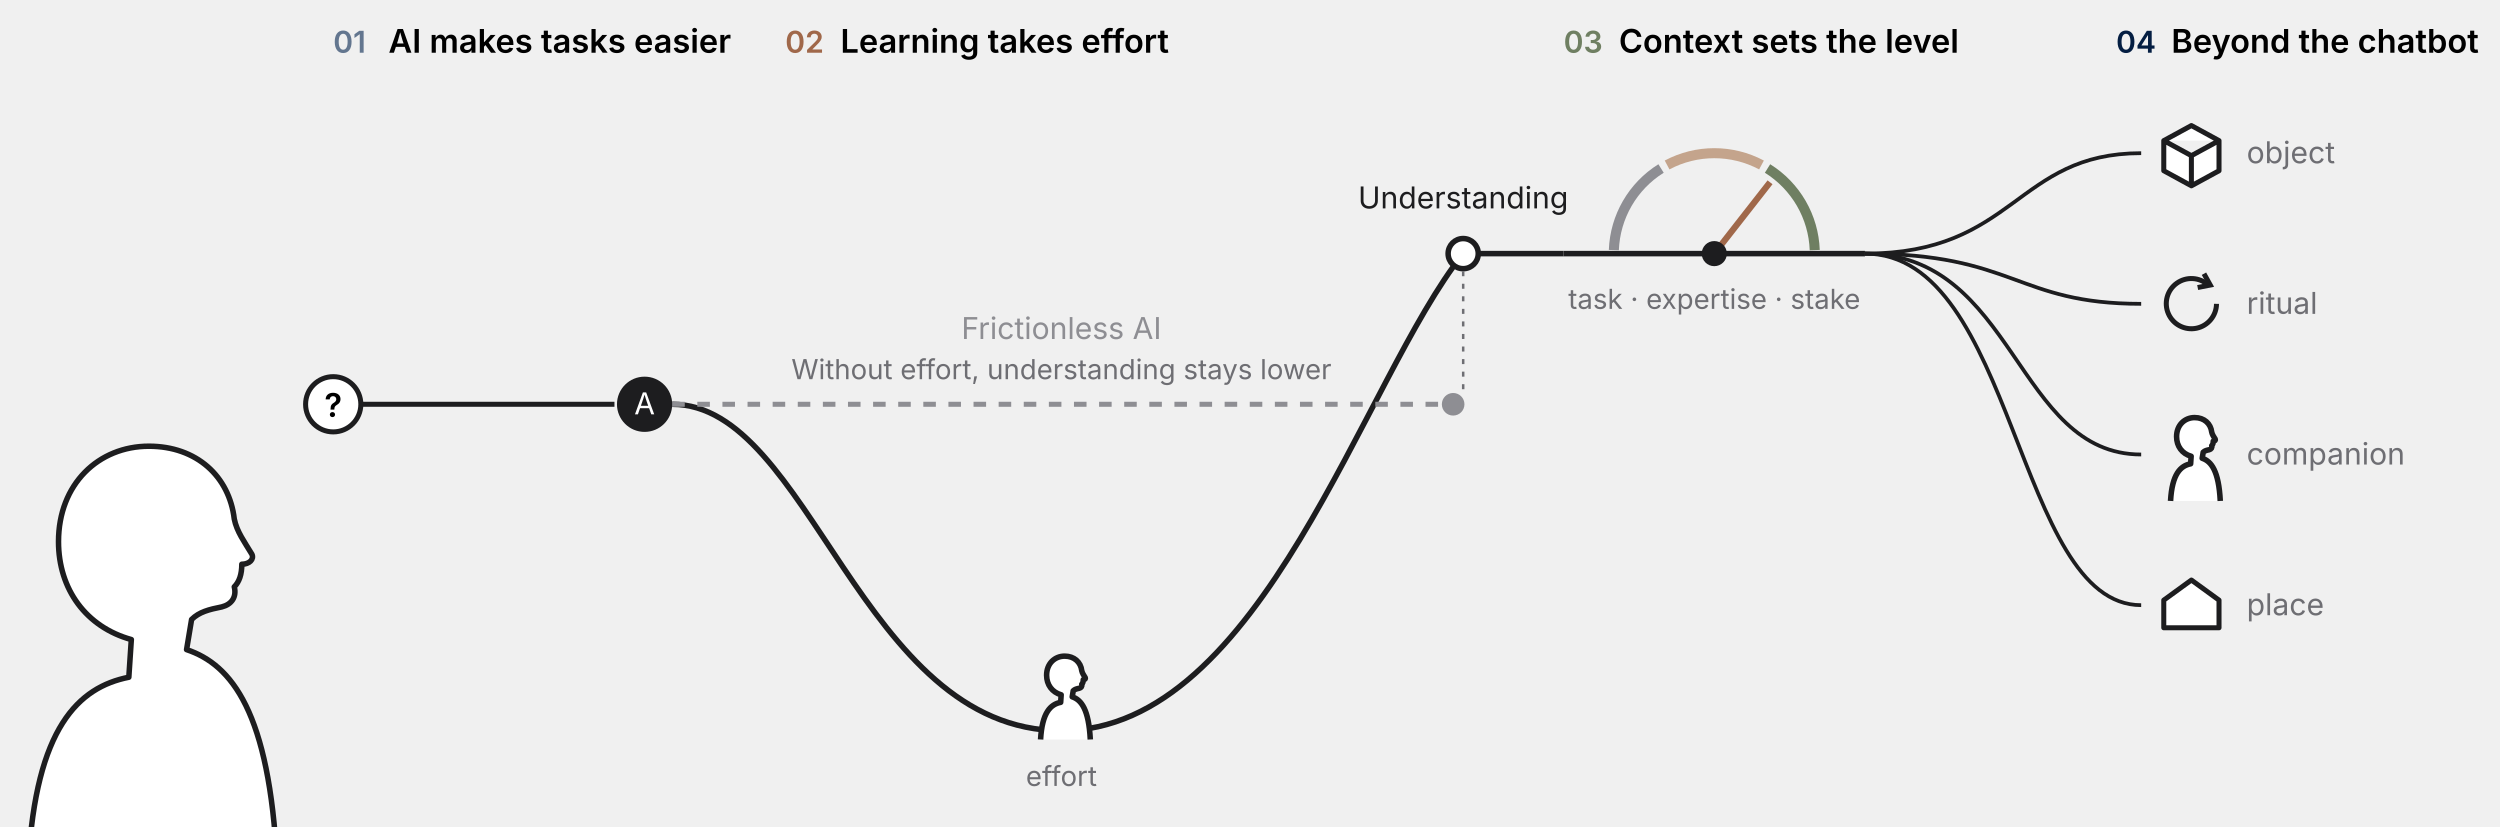
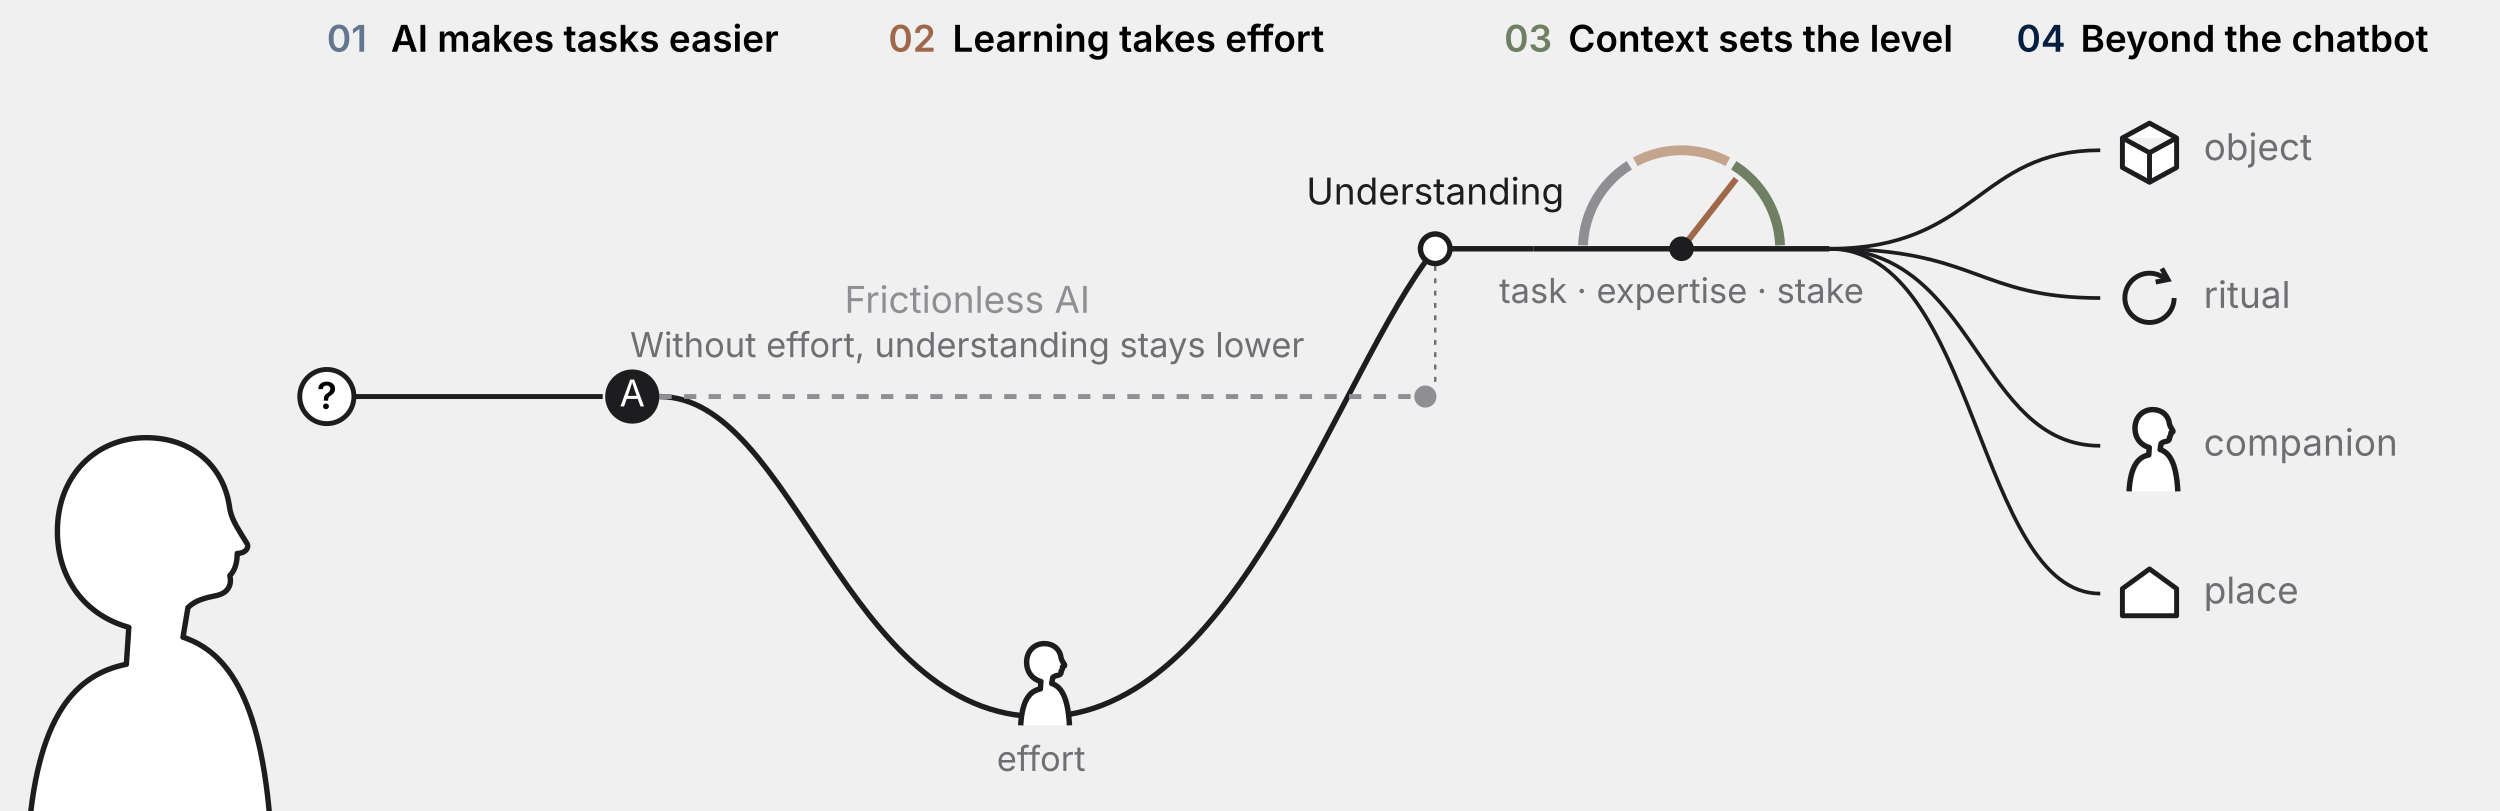
- <svg xmlns="http://www.w3.org/2000/svg" viewBox="17.3 9 995.6 329" font-family="-apple-system, BlinkMacSystemFont, 'SF Pro Text', 'Helvetica Neue', Inter, Arial, sans-serif">
+ <svg xmlns="http://www.w3.org/2000/svg" viewBox="17.3 9 1015 329" font-family="-apple-system, BlinkMacSystemFont, 'SF Pro Text', 'Helvetica Neue', Inter, Arial, sans-serif">
  <defs>
    <path id="pf" d="M70 470 C76 362 110 330 150 322 L152 292 C116 282 94 252 94 214 C94 168 126 138 166 138 C204 138 230 162 234 196 C236 206 242 214 248 224 C250 228 246 232 240 232 C240 240 238 246 234 250 C236 258 232 264 224 266 C214 268 206 270 200 276 L196 300 C232 312 262 350 268 470" />
  </defs>
  <g transform="translate(-6.4 117.7) scale(0.5)">
    <use href="#pf" fill="#fff" stroke="#1d1d1f" stroke-width="4.4" stroke-linejoin="round" />
  </g>
  <circle cx="150" cy="170" r="11" fill="#fff" stroke="#1d1d1f" stroke-width="2" />
-   <text x="150" y="175" text-anchor="middle" font-size="13" font-weight="600">?</text>
+   <text x="150" y="175" text-anchor="middle" font-size="15" font-weight="600">?</text>
  <line x1="161" y1="170" x2="262" y2="170" stroke="#1d1d1f" stroke-width="2" />
  <circle cx="274" cy="170" r="11" fill="#1d1d1f" />
-   <text x="274" y="174" text-anchor="middle" font-size="12" fill="#fff">A</text>
+   <text x="274" y="174" text-anchor="middle" font-size="15" fill="#fff">A</text>
  <path d="M285 170 C340 170, 360 300, 440 300 S 560 160, 600 110" fill="none" stroke="#1d1d1f" stroke-width="2.2" />
  <line x1="285" y1="170" x2="590" y2="170" stroke="#8e8e93" stroke-width="2" stroke-dasharray="5 5" />
  <circle cx="596" cy="170" r="4.5" fill="#8e8e93" />
-   <text x="440" y="144" text-anchor="middle" font-size="12" fill="#8e8e93">Frictionless AI</text>
-   <text x="440" y="160" text-anchor="middle" font-size="11" fill="#6e6e73">Without effort, understanding stays lower</text>
+   <text x="410" y="136" text-anchor="middle" font-size="15" fill="#8e8e93">Frictionless AI</text>
+   <text x="410" y="154" text-anchor="middle" font-size="14" fill="#6e6e73">Without effort, understanding stays lower</text>
  <circle cx="600" cy="110" r="6" fill="#fff" stroke="#1d1d1f" stroke-width="2.2" />
-   <text x="600" y="92" text-anchor="middle" font-size="12" fill="#1d1d1f">Understanding</text>
+   <text x="600" y="92" text-anchor="middle" font-size="15" fill="#1d1d1f">Understanding</text>
  <g transform="translate(424.7 256.5) scale(0.1)">
    <use href="#pf" fill="#fff" stroke="#1d1d1f" stroke-width="22.1" stroke-linejoin="round" />
  </g>
-   <text x="440" y="322" text-anchor="middle" font-size="11" fill="#6e6e73">effort</text>
+   <text x="440" y="322" text-anchor="middle" font-size="14" fill="#6e6e73">effort</text>
  <line x1="600" y1="117" x2="600" y2="164" stroke="#6e6e73" stroke-width="1" stroke-dasharray="2 3" />
  <line x1="606" y1="110" x2="640" y2="110" stroke="#1d1d1f" stroke-width="2.2" />
  <line x1="640" y1="110" x2="760" y2="110" stroke="#1d1d1f" stroke-width="2.2" />
  <path d="M660 108.6 A40 40 0 0 1 678.8 76.1" fill="none" stroke="#8e8e93" stroke-width="4" />
  <path d="M681.2 74.7 A40 40 0 0 1 718.8 74.7" fill="none" stroke="#c4a48c" stroke-width="4" />
  <path d="M721.2 76.1 A40 40 0 0 1 740 108.6" fill="none" stroke="#6f7f62" stroke-width="4" />
  <line x1="700" y1="110" x2="722.2" y2="81.6" stroke="#a0684a" stroke-width="2.5" />
  <circle cx="700" cy="110" r="5" fill="#1d1d1f" />
-   <text x="700" y="132" text-anchor="middle" font-size="11" fill="#6e6e73">task · expertise · stake</text>
+   <text x="700" y="132" text-anchor="middle" font-size="14" fill="#6e6e73">task · expertise · stake</text>
  <path d="M760 110 C820 110, 820 70, 870 70" fill="none" stroke="#1d1d1f" stroke-width="1.5" />
  <g transform="translate(890 70)">
    <path d="M-11 -5 l11 -6 l11 6 v12 l-11 6 l-11 -6z M-11 -5 l11 6 l11 -6 M0 1 v12" fill="#fff" stroke="#1d1d1f" stroke-width="2" stroke-linejoin="round" />
  </g>
-   <text x="912" y="74" font-size="12" fill="#6e6e73">object</text>
+   <text x="912" y="74" font-size="15" fill="#6e6e73">object</text>
  <path d="M760 110 C820 110, 820 130, 870 130" fill="none" stroke="#1d1d1f" stroke-width="1.5" />
  <g transform="translate(890 130)">
    <path d="M10 0 a10 10 0 1 1 -3.3 -7.5" fill="none" stroke="#1d1d1f" stroke-width="2" />
    <path d="M5 -12 l2.5 4.5 l-5 1" fill="none" stroke="#1d1d1f" stroke-width="2" />
  </g>
-   <text x="912" y="134" font-size="12" fill="#6e6e73">ritual</text>
+   <text x="912" y="134" font-size="15" fill="#6e6e73">ritual</text>
  <path d="M760 110 C820 110, 820 190, 870 190" fill="none" stroke="#1d1d1f" stroke-width="1.5" />
  <g transform="translate(890 190)">
    <g transform="translate(-15.3 -28.5) scale(0.1)">
      <use href="#pf" fill="#fff" stroke="#1d1d1f" stroke-width="22.1" stroke-linejoin="round" />
    </g>
  </g>
-   <text x="912" y="194" font-size="12" fill="#6e6e73">companion</text>
+   <text x="912" y="194" font-size="15" fill="#6e6e73">companion</text>
  <path d="M760 110 C820 110, 820 250, 870 250" fill="none" stroke="#1d1d1f" stroke-width="1.5" />
  <g transform="translate(890 250)">
    <path d="M-11 9 v-11 l11 -8 l11 8 v11z" fill="#fff" stroke="#1d1d1f" stroke-width="2" stroke-linejoin="round" />
  </g>
-   <text x="912" y="254" font-size="12" fill="#6e6e73">place</text>
-   <text x="150" y="30" font-size="12" font-weight="600" fill="#63768f">01</text>
-   <text x="172" y="30" font-size="13" font-weight="600">AI makes tasks easier</text>
-   <text x="330" y="30" font-size="12" font-weight="600" fill="#a0684a">02</text>
-   <text x="352" y="30" font-size="13" font-weight="600">Learning takes effort</text>
-   <text x="640" y="30" font-size="12" font-weight="600" fill="#6f7f62">03</text>
-   <text x="662" y="30" font-size="13" font-weight="600">Context sets the level</text>
-   <text x="860" y="30" font-size="12" font-weight="600" fill="#041e42">04</text>
-   <text x="882" y="30" font-size="13" font-weight="600">Beyond the chatbot</text>
+   <text x="912" y="254" font-size="15" fill="#6e6e73">place</text>
+   <text x="150" y="30" font-size="15" font-weight="600" fill="#63768f">01</text>
+   <text x="176" y="30" font-size="15" font-weight="600">AI makes tasks easier</text>
+   <text x="378" y="30" font-size="15" font-weight="600" fill="#a0684a">02</text>
+   <text x="404" y="30" font-size="15" font-weight="600">Learning takes effort</text>
+   <text x="628" y="30" font-size="15" font-weight="600" fill="#6f7f62">03</text>
+   <text x="654" y="30" font-size="15" font-weight="600">Context sets the level</text>
+   <text x="836" y="30" font-size="15" font-weight="600" fill="#041e42">04</text>
+   <text x="862" y="30" font-size="15" font-weight="600">Beyond the chatbot</text>
</svg>
